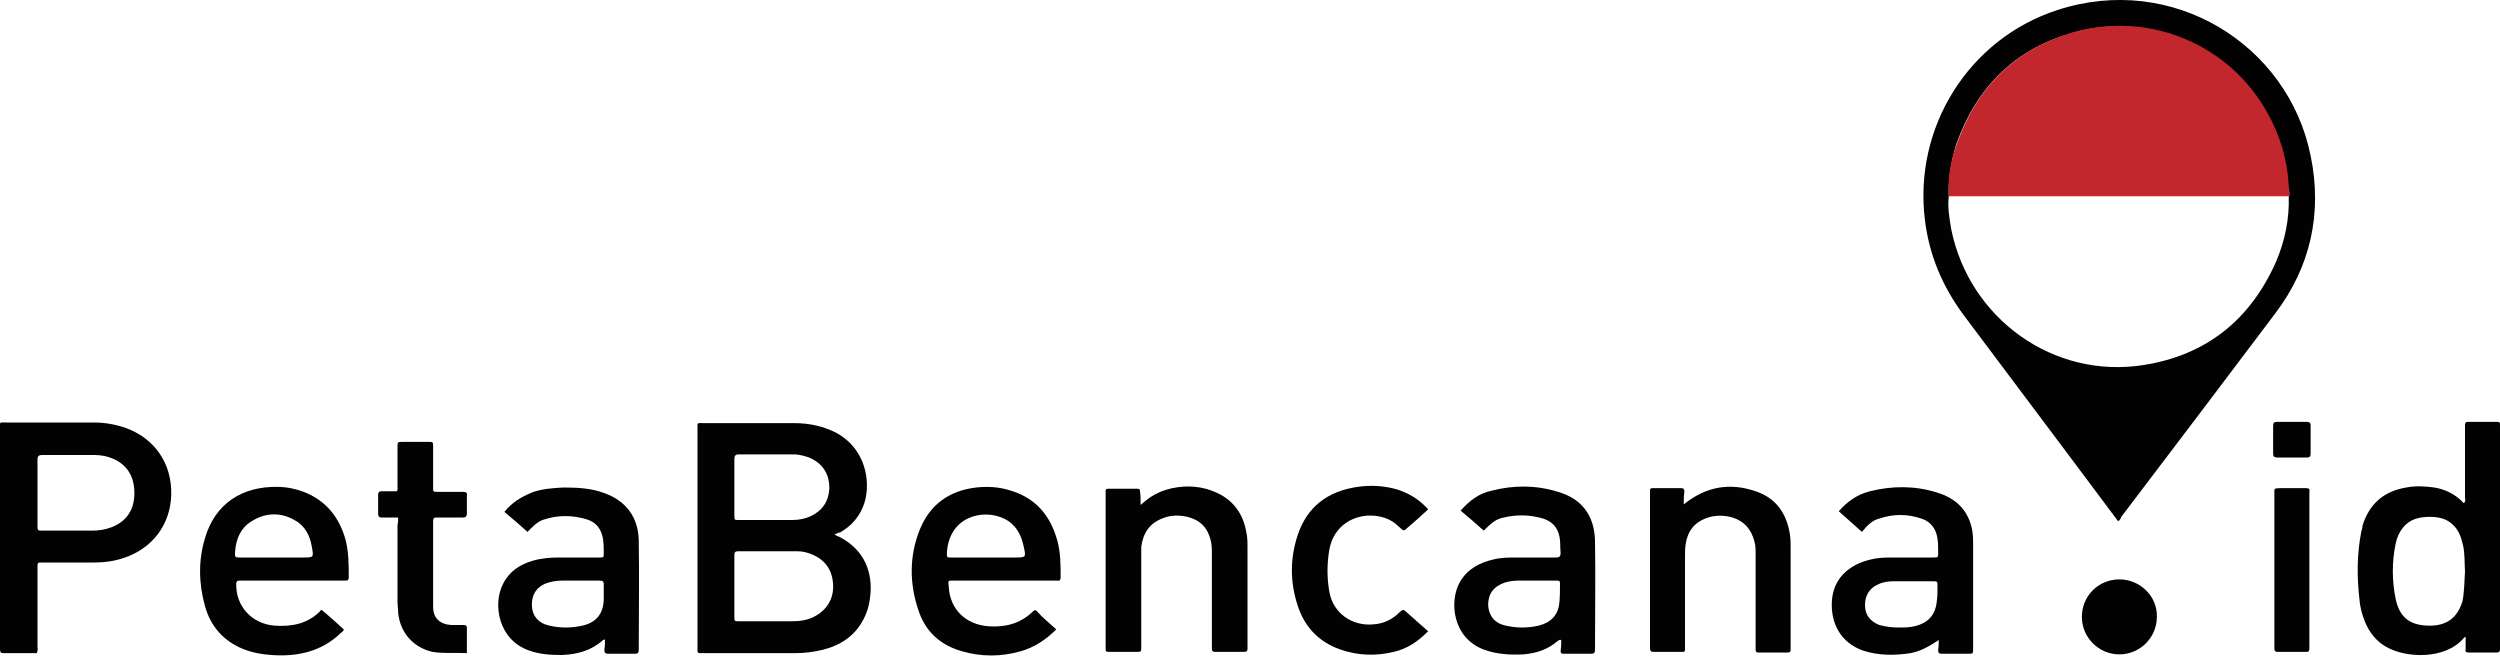
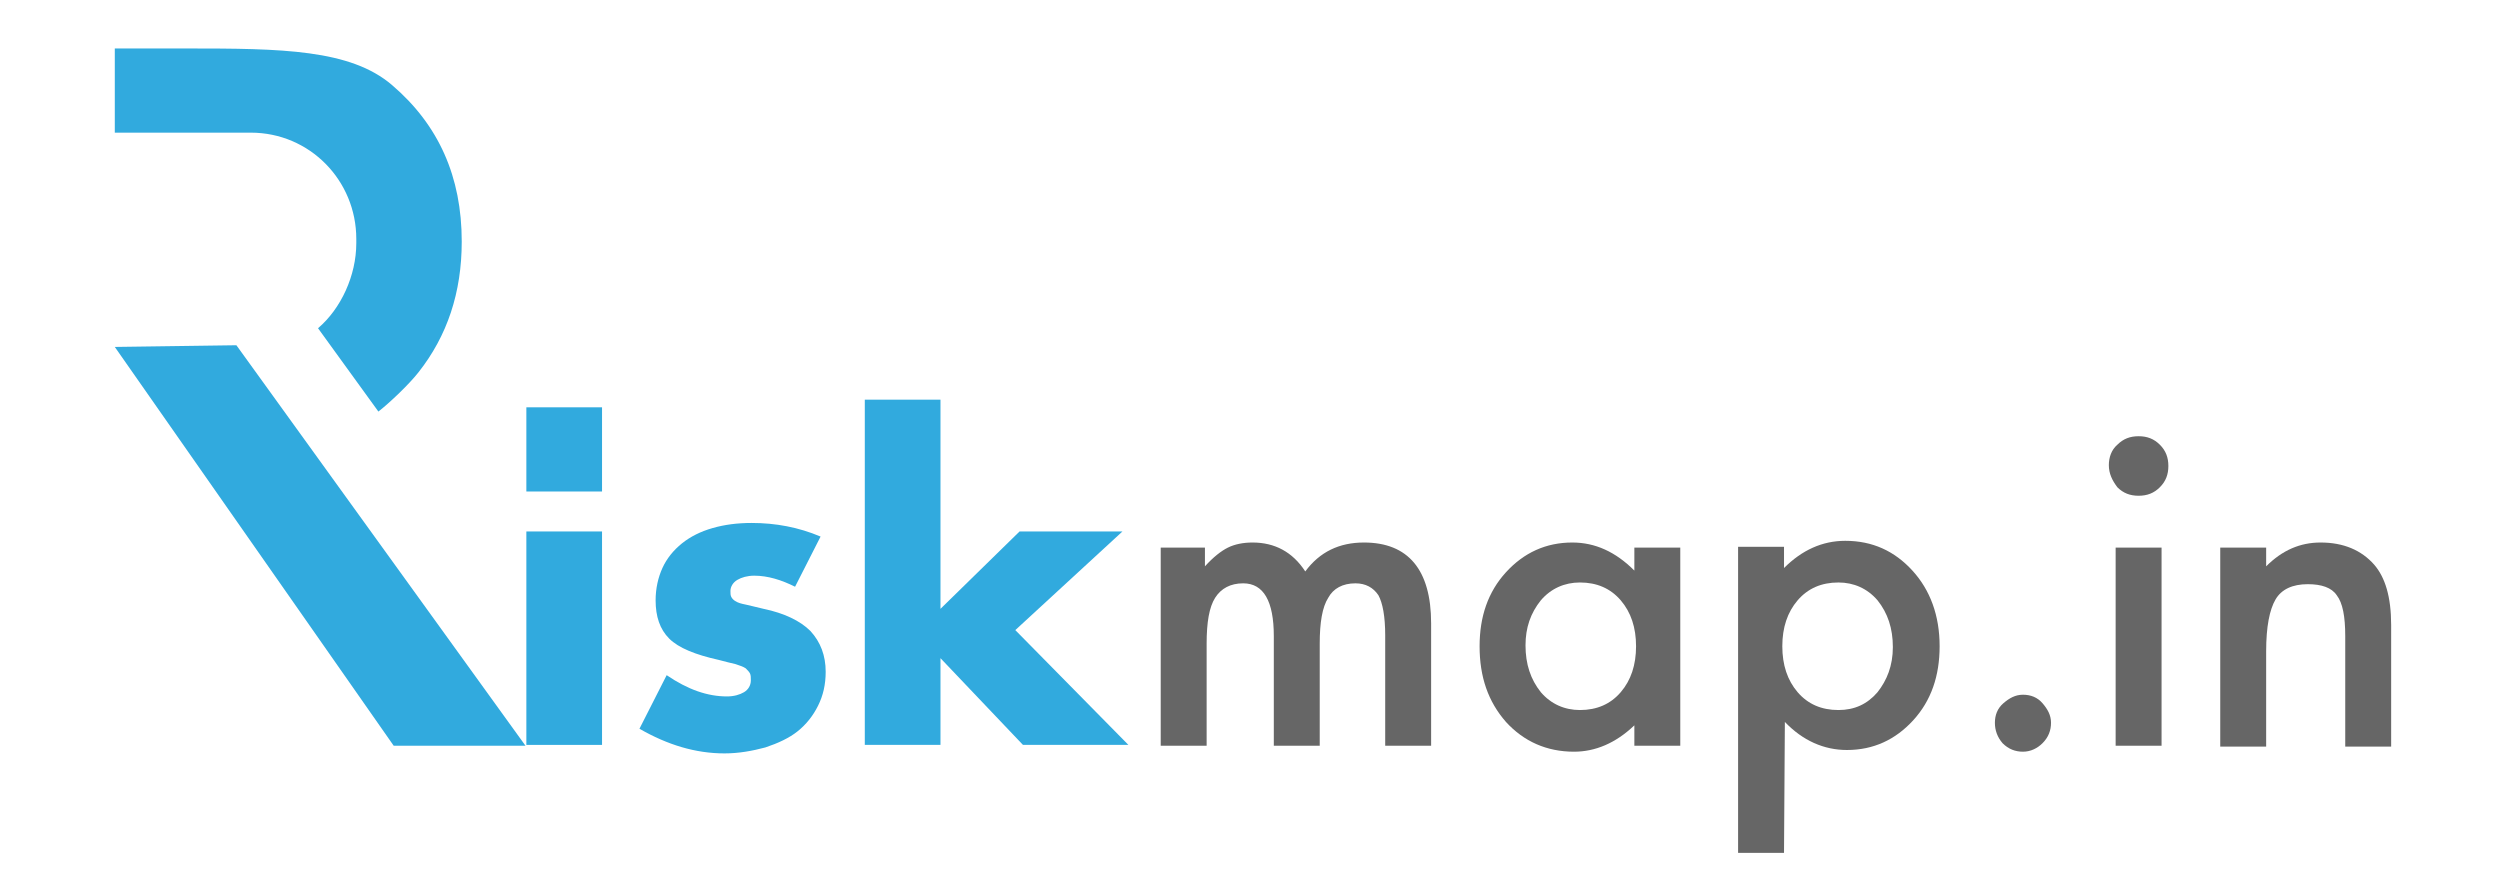
- <svg xmlns="http://www.w3.org/2000/svg" version="1.1" id="Layer_1" x="0px" y="0px" viewBox="0 0 400 105" enable-background="new 0 0 400 105" xml:space="preserve">
-   <path fill="#030202" d="M338.9,83.4c-2.7-3.6-5.3-7.1-8-10.7c-5.6-7.5-11.2-14.9-16.8-22.4c-3.3-4.5-5.4-9.4-6.1-15  c-1.9-14.9,7-29.1,21.2-33.7c18.4-6,36.9,5.5,40.5,23.3c1.9,9.2,0,17.8-5.7,25.3c-8.2,10.9-16.4,21.7-24.6,32.5  C339.3,83,339.2,83.2,338.9,83.4z M311.8,31.4c-0.2,1.8,0.1,3.5,0.4,5.3c2.9,14.3,16.4,24,30.8,21.7c10.1-1.6,17.1-7.3,21.2-16.6  c1.4-3.3,2.1-6.8,2-10.3c0.2-0.5,0-1.1-0.1-1.6c-0.2-4.3-1.4-8.2-3.5-11.9c-6.1-10.7-18.6-16-30.4-12.9c-9.6,2.5-15.9,8.7-19.2,18  C312.2,25.7,311.7,28.5,311.8,31.4z" />
-   <path fill="#030202" d="M133.5,85.5c0.3,0.2,0.5,0.3,0.8,0.4c3.5,1.8,5.2,4.9,5,8.8c-0.1,1.5-0.4,3-1.1,4.3c-1.4,2.8-3.8,4.3-6.7,5  c-1.3,0.3-2.7,0.5-4.1,0.5c-5,0-10,0-14.9,0c-0.2,0-0.3,0-0.5,0c-0.3,0-0.4-0.1-0.4-0.4c0-0.2,0-0.5,0-0.7c0-11.5,0-23,0-34.6  c0-1.3-0.2-1.1,1.1-1.1c4.8,0,9.6,0,14.4,0c2.4,0,4.7,0.5,6.8,1.6c4.5,2.5,5.5,7.6,4.4,11.2c-0.7,2.1-2,3.6-3.9,4.7  C134.1,85.2,133.9,85.4,133.5,85.5z M117.5,93.8c0,1.6,0,3.3,0,4.9c0,0.7,0,0.7,0.7,0.7c2.8,0,5.6,0,8.4,0c1.2,0,2.4-0.1,3.6-0.7  c2-1,3.2-2.8,3.1-5.1c-0.1-2.3-1.2-4-3.4-4.9c-0.7-0.3-1.5-0.5-2.3-0.5c-3.2,0-6.3,0-9.5,0c-0.5,0-0.6,0.2-0.6,0.6  C117.5,90.5,117.5,92.2,117.5,93.8z M117.5,77.9c0,1.5,0,3,0,4.5c0,0.8,0,0.8,0.7,0.8c2.9,0,5.7,0,8.6,0c1,0,2-0.2,2.9-0.6  c1.9-0.9,2.9-2.4,3-4.5c0-2.1-0.9-3.7-2.8-4.7c-0.9-0.4-1.9-0.7-3-0.7c-2.9,0-5.8,0-8.7,0c-0.5,0-0.7,0.2-0.7,0.7  C117.5,74.9,117.5,76.4,117.5,77.9z" />
-   <path fill="#030202" d="M5.9,104.5c-1.8,0-3.6,0-5.4,0c-0.4,0-0.5-0.2-0.5-0.6c0-0.2,0-0.4,0-0.6c0-11.5,0-23,0-34.6  c0-1.3-0.2-1.1,1.1-1.1c4.6,0,9.3,0,13.9,0c1.8,0,3.5,0.3,5.2,0.9c4.6,1.7,7.3,5.7,7.2,10.6c-0.1,4.8-3,8.7-7.7,10.2  c-1.5,0.5-3,0.7-4.6,0.7c-2.8,0-5.5,0-8.3,0C6,90,6,90,6,90.8c0,4.2,0,8.3,0,12.5C6,103.7,6.1,104,5.9,104.5z M6,78.8  c0,1.7,0,3.5,0,5.2c0,0.9,0,0.9,0.8,0.9c2.7,0,5.3,0,8,0c1.1,0,2.2-0.2,3.2-0.6c2.4-1,3.5-2.9,3.5-5.4c0-2.6-1.1-4.5-3.4-5.5  c-0.9-0.4-1.9-0.6-3-0.6c-2.8,0-5.6,0-8.4,0c-0.5,0-0.7,0.2-0.7,0.7C6,75.2,6,77,6,78.8z" />
-   <path fill="#030202" d="M394.5,101.9c-0.2,0.1-0.3,0.1-0.3,0.2c-3,3.5-9.3,3.2-12.4,1.4c-1.6-0.9-2.7-2.3-3.4-4  c-0.5-1.2-0.8-2.4-0.9-3.7c-0.4-3.6-0.4-7.1,0.3-10.7c0.1-0.3,0.2-0.7,0.2-1c1.1-3.5,3.4-5.5,7-6.1c1.5-0.3,3-0.2,4.5,0  c1.8,0.3,3.4,1.1,4.7,2.5c0.4-0.3,0.2-0.7,0.2-1c0-3.6,0-7.2,0-10.8c0-0.2,0-0.5,0-0.7c0-0.3,0.1-0.5,0.4-0.5c1.6,0,3.2,0,4.8,0  c0.3,0,0.4,0.1,0.4,0.4c0,0.2,0,0.4,0,0.6c0,11.6,0,23.2,0,34.8c0,0.2,0,0.3,0,0.5c0,0.4-0.1,0.6-0.5,0.6c-1.5,0-3,0-4.5,0  c-0.4,0-0.6-0.1-0.5-0.5C394.5,103.3,394.5,102.7,394.5,101.9z M394.4,91.4c-0.1-1.3,0-2.7-0.3-4.1c-0.3-1.2-0.6-2.3-1.5-3.2  c-1-1.1-2.4-1.4-3.8-1.4c-1.6,0-3.2,0.3-4.3,1.7c-0.6,0.7-1,1.6-1.2,2.6c-0.6,2.9-0.6,5.9,0,8.8c0.6,2.9,2.2,4.2,5.1,4.3  c2.8,0.1,4.7-1,5.6-3.9C394.3,94.6,394.3,93,394.4,91.4z" />
-   <path fill="#030202" d="M249.8,102.4c-0.3-0.1-0.4,0.1-0.5,0.1c-1.6,1.4-3.4,2-5.5,2.2c-2.1,0.1-4.2,0-6.2-0.7  c-5.2-1.8-5.8-7.8-4-10.9c1.2-2.1,3.2-3.1,5.4-3.6c1.2-0.3,2.4-0.3,3.6-0.3c2.1,0,4.3,0,6.4,0c0.5,0,0.7-0.2,0.7-0.7  c-0.1-0.9,0-1.8-0.2-2.7c-0.3-1.4-1.1-2.3-2.5-2.8c-2.3-0.7-4.5-0.7-6.8-0.1c-1.1,0.3-1.9,1.1-2.8,2c-1.2-1.1-2.4-2.1-3.7-3.2  c1.4-1.6,3-2.8,5-3.2c3.5-0.9,7.1-0.9,10.6,0.2c3.8,1.1,5.8,3.8,5.9,7.8c0.1,5.8,0,11.6,0,17.4c0,0.5-0.1,0.7-0.6,0.7  c-1.5,0-2.9,0-4.4,0c-0.4,0-0.5-0.1-0.5-0.5C249.8,103.5,249.8,103,249.8,102.4z M245.7,92.9c-0.9,0-1.8,0-2.8,0  c-0.7,0-1.4,0.1-2.1,0.3c-1.8,0.6-2.7,1.8-2.7,3.6c0.1,1.7,1,2.9,2.8,3.3c1.8,0.4,3.5,0.4,5.3,0c1.9-0.5,3.1-1.6,3.3-3.7  c0.1-1,0.1-2,0.1-3.1c0-0.4-0.2-0.4-0.5-0.4C248,92.9,246.8,92.9,245.7,92.9z" />
-   <path fill="#030202" d="M96.8,102.3c-0.2,0.1-0.3,0.1-0.3,0.1c-1.9,1.7-4.1,2.3-6.6,2.4c-1.8,0-3.5-0.1-5.2-0.7  c-5-1.7-5.9-7.5-4.2-10.7c1-2,2.7-3.1,4.8-3.7c1.4-0.4,2.8-0.5,4.2-0.5c2.1,0,4.3,0,6.4,0c0.7,0,0.7,0,0.7-0.7c0-0.7,0-1.4-0.1-2.1  c-0.2-1.6-1-2.8-2.6-3.3c-2.3-0.7-4.6-0.7-6.8,0c-1.1,0.3-1.9,1.2-2.7,2c-1.2-1.1-2.4-2.1-3.7-3.2c1.2-1.5,2.7-2.4,4.4-3.1  c1.6-0.6,3.3-0.7,5-0.8c2.3,0,4.5,0.1,6.6,0.9c3.4,1.2,5.4,3.8,5.5,7.5c0.1,5.9,0,11.7,0,17.6c0,0.5-0.2,0.6-0.6,0.6  c-1.4,0-2.9,0-4.3,0c-0.5,0-0.6-0.2-0.6-0.7C96.8,103.4,96.8,102.9,96.8,102.3z M92.6,92.9c-0.9,0-1.8,0-2.7,0  c-0.7,0-1.4,0.1-2.1,0.3c-1.8,0.5-2.7,1.8-2.7,3.5c0,1.8,1,3,2.8,3.4c1.7,0.4,3.5,0.4,5.3,0c2.2-0.5,3.3-1.9,3.4-4.1  c0-0.8,0-1.6,0-2.5c0-0.4-0.1-0.6-0.6-0.6C94.9,92.9,93.7,92.9,92.6,92.9z" />
-   <path fill="#030202" d="M310.2,102.4c-1.5,1-2.9,1.8-4.5,2.1c-2.6,0.4-5.1,0.4-7.6-0.4c-3.7-1.3-5.2-4.5-5-7.9  c0.2-3.6,2.7-5.9,6.3-6.7c1.2-0.3,2.4-0.3,3.6-0.3c2.1,0,4.2,0,6.2,0c1,0,0.9,0,0.9-1c0-0.7,0-1.4-0.1-2c-0.2-1.5-1-2.7-2.5-3.2  c-2.3-0.8-4.6-0.8-6.9,0c-0.8,0.2-1.4,0.7-2,1.3c-0.2,0.2-0.4,0.5-0.7,0.8c-1.3-1.2-2.5-2.2-3.7-3.3c1.4-1.6,3-2.7,5-3.2  c3.6-0.9,7.2-0.9,10.7,0.2c3.8,1.1,5.8,3.9,5.8,7.8c0,5.7,0,11.4,0,17.2c0,0.8,0,0.8-0.8,0.8c-1.4,0-2.8,0-4.2,0  c-0.4,0-0.6-0.1-0.6-0.6C310.2,103.4,310.2,102.9,310.2,102.4z M303.8,100.4c0.9,0,1.7,0,2.5-0.2c2.2-0.5,3.4-1.8,3.6-4.1  c0.1-0.8,0.1-1.6,0.1-2.3c0-0.8,0-0.8-0.8-0.8c-2,0-4.1,0-6.1,0c-0.9,0-1.8,0.1-2.6,0.5c-1.4,0.6-2.1,1.8-2.1,3.3  c0,1.6,0.8,2.6,2.3,3.2C301.8,100.3,302.8,100.4,303.8,100.4z" />
-   <path fill="#030202" d="M51.5,97.6c1.2,1,2.3,2,3.5,3.1c0,0.3-0.3,0.4-0.5,0.6c-3.1,3-7,3.8-11.1,3.5c-1.6-0.1-3.1-0.4-4.6-1  c-3.1-1.3-5.1-3.6-6-6.8c-1-3.6-1.1-7.3,0-10.9c1.6-5.5,5.9-8.3,11.6-8.2c1.4,0,2.9,0.3,4.2,0.8c3.6,1.4,5.7,4.1,6.7,7.7  c0.5,2,0.5,4,0.5,6c0,0.3-0.1,0.5-0.5,0.5c-0.2,0-0.5,0-0.7,0c-5.2,0-10.4,0-15.6,0c-0.2,0-0.5,0-0.7,0c-0.4,0-0.5,0.2-0.5,0.5  c-0.1,3.6,2.5,6.4,6.1,6.7c2.8,0.2,5.4-0.3,7.4-2.4C51.2,97.7,51.3,97.6,51.5,97.6z M43.8,89.2c1.6,0,3.1,0,4.7,0  c1.7,0,1.7,0,1.4-1.7c-0.3-1.8-1.1-3.4-2.8-4.3c-2.1-1.2-4.4-1.2-6.5,0c-2.1,1.1-2.9,3.1-3,5.3c0,0.6,0,0.7,0.7,0.7  C40.1,89.2,42,89.2,43.8,89.2z" />
-   <path fill="#030202" d="M169,100.7c-1.6,1.6-3.5,2.9-5.7,3.5c-3.1,0.9-6.3,0.9-9.4,0c-3.5-1-5.9-3.2-7-6.7  c-1.4-4.2-1.4-8.5,0.2-12.6c1.6-4.1,4.7-6.4,9.1-6.9c1.8-0.2,3.5-0.1,5.2,0.4c4.3,1.2,6.7,4.1,7.8,8.2c0.5,1.9,0.5,3.8,0.5,5.8  c0,0.4-0.2,0.6-0.5,0.5c-0.2,0-0.5,0-0.7,0c-5.3,0-10.6,0-15.8,0c-1.1,0-1-0.1-0.9,1c0.2,3.6,2.7,6,6.3,6.3c2.7,0.2,5.1-0.4,7.1-2.3  c0.3-0.3,0.5-0.4,0.8,0C166.8,98.8,167.9,99.7,169,100.7z M157.7,89.2c1.6,0,3.1,0,4.7,0c1.7,0,1.8,0,1.4-1.7  c-0.4-2-1.3-3.6-3.1-4.5c-3.5-1.7-8.9-0.3-9.2,5.5c0,0.7,0,0.7,0.7,0.7C154.1,89.2,155.9,89.2,157.7,89.2z" />
-   <path fill="#030202" d="M182.5,80.8c1.6-1.5,3.2-2.3,5.1-2.7c2.4-0.5,4.8-0.3,7,0.7c2.7,1.2,4.3,3.4,4.8,6.3  c0.2,0.8,0.2,1.7,0.2,2.5c0,5.2,0,10.4,0,15.6c0,0.2,0,0.4,0,0.6c0,0.3-0.1,0.5-0.5,0.5c-1.6,0-3.1,0-4.7,0c-0.3,0-0.5-0.1-0.5-0.5  c0-0.2,0-0.5,0-0.7c0-4.8,0-9.6,0-14.4c0-0.8,0-1.6-0.2-2.3c-0.5-2-1.7-3.2-3.7-3.7c-1.3-0.3-2.7-0.3-3.9,0.2  c-2.2,0.8-3.2,2.4-3.5,4.6c0,0.4,0,0.7,0,1.1c0,5,0,10,0,14.9c0,0.8,0,0.8-0.8,0.8c-1.4,0-2.8,0-4.2,0c-0.7,0-0.7,0-0.7-0.7  c0-0.1,0-0.3,0-0.4c0-8,0-16,0-23.9c0-0.2,0-0.5,0-0.7c0-0.3,0.1-0.4,0.4-0.4c1.6,0,3.1,0,4.7,0c0.3,0,0.4,0.1,0.4,0.4  C182.5,79.3,182.5,79.9,182.5,80.8z" />
-   <path fill="#030202" d="M269.4,80.7c3.6-2.9,7.4-3.5,11.5-2.1c3.3,1.1,5,3.6,5.5,7c0.1,0.7,0.1,1.4,0.1,2.1c0,5.2,0,10.4,0,15.7  c0,0.2,0,0.3,0,0.5c0,0.4-0.1,0.5-0.5,0.5c-1.5,0-3.1,0-4.6,0c-0.4,0-0.5-0.1-0.5-0.5c0-1.2,0-2.5,0-3.7c0-3.8,0-7.6,0-11.5  c0-0.7,0-1.4-0.2-2.1c-0.5-1.9-1.6-3.2-3.5-3.8c-1.4-0.4-2.8-0.4-4.2,0.1c-1.9,0.7-3,2.1-3.3,4.2c-0.1,0.7-0.1,1.4-0.1,2.1  c0,4.7,0,9.5,0,14.2c0,1,0.1,0.9-0.9,0.9c-1.4,0-2.7,0-4.1,0c-0.4,0-0.6-0.1-0.6-0.6c0-0.7,0-1.4,0-2c0-7.5,0-14.9,0-22.4  c0-0.3,0-0.5,0-0.8c0-0.3,0.1-0.4,0.4-0.4c1.5,0,3.1,0,4.6,0c0.4,0,0.5,0.2,0.5,0.6C269.4,79.4,269.4,80,269.4,80.7z" />
-   <path fill="#030202" d="M228.5,101c-1.6,1.6-3.3,2.8-5.5,3.3c-2.9,0.7-5.8,0.6-8.6-0.4c-3.4-1.2-5.7-3.6-6.8-7.1  c-1.2-3.7-1.2-7.4,0-11.1c1.5-4.6,4.8-7.1,9.6-7.8c2.1-0.3,4.2-0.2,6.3,0.4c1.9,0.6,3.6,1.6,5,3.2c-1.2,1.1-2.4,2.2-3.6,3.2  c-0.2,0.2-0.4,0.2-0.6,0c-0.3-0.3-0.6-0.5-0.9-0.8c-3-2.6-9.6-1.8-10.7,4c-0.4,2.3-0.4,4.6,0,6.8c0.6,3.4,3.6,5.5,7,5.2  c1.7-0.1,3.1-0.8,4.3-2c0.4-0.4,0.6-0.4,1,0C226.2,99,227.4,100,228.5,101z" />
-   <path fill="#030202" d="M63.7,82.8c-0.9,0-1.8,0-2.6,0c-0.4,0-0.6-0.1-0.6-0.6c0-1,0-2,0-3c0-0.5,0.2-0.6,0.6-0.6c0.8,0,1.6,0,2.4,0  c0.2-0.3,0.1-0.6,0.1-0.8c0-2.1,0-4.2,0-6.3c0-0.8,0-0.8,0.9-0.8c1.3,0,2.7,0,4,0c0.8,0,0.8,0,0.8,0.8c0,2.1,0,4.2,0,6.3  c0,0.9-0.1,0.9,0.9,0.9c1.3,0,2.6,0,3.9,0c0.5,0,0.7,0.2,0.6,0.6c0,1,0,1.9,0,2.9c0,0.4-0.2,0.6-0.6,0.6c-1.4,0-2.8,0-4.2,0  c-0.5,0-0.6,0.1-0.6,0.6c0,4.6,0,9.1,0,13.7c0,1.8,1.1,2.8,2.9,2.9c0.7,0,1.4,0,2,0c0.3,0,0.5,0.1,0.5,0.4c0,1.4,0,2.7,0,4.1  c-1.9-0.1-3.7,0.1-5.5-0.2c-3.1-0.7-5.2-3.1-5.5-6.3c0-0.6-0.1-1.2-0.1-1.8c0-4.1,0-8.1,0-12.2C63.7,83.6,63.7,83.2,63.7,82.8z" />
-   <path fill="#030202" d="M363.9,91.3c0-4.1,0-8.1,0-12.2c0-1.1-0.1-0.9,0.9-1c1.4,0,2.7,0,4.1,0c0.5,0,0.7,0.1,0.6,0.6  c0,0.2,0,0.4,0,0.6c0,7.9,0,15.9,0,23.8c0,0.2,0,0.5,0,0.7c0,0.3-0.1,0.5-0.4,0.5c-1.6,0-3.1,0-4.7,0c-0.3,0-0.5-0.1-0.5-0.5  c0-0.2,0-0.4,0-0.6C363.9,99.4,363.9,95.4,363.9,91.3z" />
-   <path fill="#030202" d="M333.1,98.7c0-3.4,2.7-6,6-6c3.3,0,6.1,2.7,6,6c0,3.3-2.7,6-6,6C335.8,104.7,333.1,102,333.1,98.7z" />
-   <path fill="#030202" d="M366.7,67.5c0.8,0,1.6,0,2.3,0c0.5,0,0.7,0.1,0.7,0.6c0,1.5,0,2.9,0,4.4c0,0.5-0.1,0.7-0.6,0.7  c-1.6,0-3.1,0-4.7,0c-0.6,0-0.7-0.2-0.7-0.7c0-1.4,0-2.9,0-4.3c0-0.5,0.1-0.7,0.6-0.7C365.2,67.5,366,67.5,366.7,67.5z" />
-   <path fill="#C1272D" d="M311.8,31.4c-0.2-2.9,0.3-5.7,1.3-8.4c3.3-9.3,9.6-15.4,19.2-18c11.9-3.1,24.4,2.2,30.4,12.9  c2.1,3.7,3.3,7.7,3.5,11.9c0,0.5,0.2,1.1,0.1,1.6c-0.5,0-1,0-1.4,0C347.2,31.4,329.5,31.4,311.8,31.4z" />
+ <svg xmlns="http://www.w3.org/2000/svg" version="1.1" id="Layer_1" x="0px" y="0px" viewBox="0 0 294 105" style="enable-background:new 0 0 294 105;" xml:space="preserve">
+   <style type="text/css">
+ 	.st0{fill:#31AADE;}
+ 	.st1{fill:#666666;}
+ </style>
+   <polygon class="st0" points="27.8,40.6 61.8,87.7 46.3,87.7 13.5,40.8 " />
+   <path class="st0" d="M37.4,38.6c2.7-2.3,4.5-6.2,4.5-10v-0.5c0-6.9-5.5-12.5-12.4-12.5h-16V5.7H22c11.1,0,19.2,0.1,24.1,4.3  c5.5,4.7,8.2,10.8,8.2,18.4c0,6-1.7,11.1-5.1,15.4c-1.1,1.4-3.3,3.5-4.7,4.6L37.4,38.6z" />
+   <path class="st0" d="M70.8,62.5v25.1h-8.9V62.5H70.8z M70.8,47.9v9.9h-8.9v-9.9H70.8z" />
+   <path class="st0" d="M93.5,69c-1.6-0.8-3.2-1.3-4.8-1.3c-0.8,0-1.5,0.2-2,0.5s-0.8,0.8-0.8,1.3c0,0.3,0,0.5,0.1,0.7s0.3,0.4,0.5,0.5  c0.3,0.2,0.7,0.3,1.2,0.4s1.2,0.3,2.1,0.5c2.4,0.5,4.3,1.4,5.5,2.6c1.2,1.3,1.8,2.9,1.8,4.8c0,1.5-0.3,2.8-0.9,4s-1.4,2.2-2.4,3  s-2.3,1.4-3.8,1.9c-1.5,0.4-3.1,0.7-4.8,0.7c-3.4,0-6.7-1-10-2.9l3.2-6.3c2.5,1.7,4.8,2.5,7.1,2.5c0.8,0,1.5-0.2,2-0.5  s0.8-0.8,0.8-1.4c0-0.3,0-0.6-0.1-0.8c-0.1-0.2-0.3-0.4-0.5-0.6c-0.3-0.2-0.6-0.3-1.2-0.5c-0.5-0.1-1.2-0.3-2-0.5  c-2.7-0.6-4.7-1.4-5.8-2.5c-1.1-1.1-1.6-2.6-1.6-4.5c0-1.4,0.3-2.7,0.8-3.8c0.5-1.1,1.3-2.1,2.3-2.9c1-0.8,2.2-1.4,3.6-1.8  s2.9-0.6,4.6-0.6c2.8,0,5.5,0.5,8.1,1.6L93.5,69z" />
+   <path class="st0" d="M110.6,47v24.6l9.3-9.1H132l-12.6,11.6l13.3,13.5h-12.4l-9.7-10.2v10.2h-8.9V47H110.6z" />
+   <path class="st1" d="M136.3,64.4h5.4v2.2c1-1.1,1.9-1.8,2.7-2.2c0.8-0.4,1.8-0.6,2.9-0.6c2.6,0,4.7,1.1,6.2,3.4  c1.7-2.3,4-3.4,6.9-3.4c5.2,0,7.9,3.2,7.9,9.5v14.4h-5.4v-13c0-2.2-0.3-3.8-0.8-4.7c-0.6-0.9-1.5-1.4-2.7-1.4  c-1.5,0-2.6,0.6-3.2,1.7c-0.7,1.1-1,2.9-1,5.4v12h-5.4V74.8c0-4.1-1.2-6.2-3.6-6.2c-1.5,0-2.6,0.6-3.3,1.7s-1,2.9-1,5.4v12h-5.4  V64.4H136.3z" />
+   <path class="st1" d="M192.2,64.4h5.4v23.3h-5.4v-2.4c-2.2,2.1-4.6,3.1-7.1,3.1c-3.2,0-5.9-1.2-8-3.5c-2.1-2.4-3.1-5.3-3.1-8.9  c0-3.5,1-6.4,3.1-8.7s4.7-3.5,7.8-3.5c2.7,0,5.1,1.1,7.3,3.3V64.4z M179.4,75.9c0,2.2,0.6,4,1.8,5.5c1.2,1.4,2.8,2.1,4.6,2.1  c2,0,3.6-0.7,4.8-2.1s1.8-3.2,1.8-5.4c0-2.2-0.6-4-1.8-5.4s-2.8-2.1-4.8-2.1c-1.8,0-3.4,0.7-4.6,2.1C180,72.1,179.4,73.8,179.4,75.9  z" />
+   <path class="st1" d="M209.8,100.3h-5.4v-36h5.4v2.5c2.1-2.1,4.5-3.2,7.2-3.2c3.2,0,5.8,1.2,7.9,3.5c2.1,2.3,3.2,5.3,3.2,8.9  c0,3.5-1,6.4-3.1,8.7c-2.1,2.3-4.7,3.5-7.8,3.5c-2.7,0-5.2-1.1-7.3-3.3L209.8,100.3L209.8,100.3z M222.6,76.1c0-2.2-0.6-4-1.8-5.5  c-1.2-1.4-2.8-2.1-4.6-2.1c-2,0-3.6,0.7-4.8,2.1s-1.8,3.2-1.8,5.4c0,2.2,0.6,4,1.8,5.4s2.8,2.1,4.8,2.1c1.9,0,3.4-0.7,4.6-2.1  C221.9,80,222.6,78.3,222.6,76.1z" />
+   <path class="st1" d="M234.6,85c0-0.9,0.3-1.7,1-2.3s1.4-1,2.3-1c0.9,0,1.7,0.3,2.3,1s1,1.4,1,2.3s-0.3,1.7-1,2.4  c-0.6,0.6-1.4,1-2.3,1c-0.9,0-1.7-0.3-2.4-1C234.9,86.7,234.6,85.9,234.6,85z" />
+   <path class="st1" d="M248,54.7c0-0.9,0.3-1.8,1-2.4c0.7-0.7,1.5-1,2.5-1s1.8,0.3,2.5,1s1,1.5,1,2.5s-0.3,1.8-1,2.5s-1.5,1-2.5,1  s-1.8-0.3-2.5-1C248.4,56.5,248,55.7,248,54.7z M254.2,64.4v23.3h-5.4V64.4H254.2z" />
+   <path class="st1" d="M261.1,64.4h5.4v2.2c1.9-1.9,4-2.8,6.4-2.8c2.7,0,4.8,0.9,6.3,2.6c1.3,1.5,2,3.8,2,7.1v14.3h-5.4v-13  c0-2.3-0.3-3.9-1-4.8c-0.6-0.9-1.8-1.3-3.4-1.3c-1.8,0-3.1,0.6-3.8,1.8c-0.7,1.2-1.1,3.2-1.1,6.1v11.2h-5.4V64.4z" />
+   <path class="st0" d="M27.8,40.6" />
</svg>
